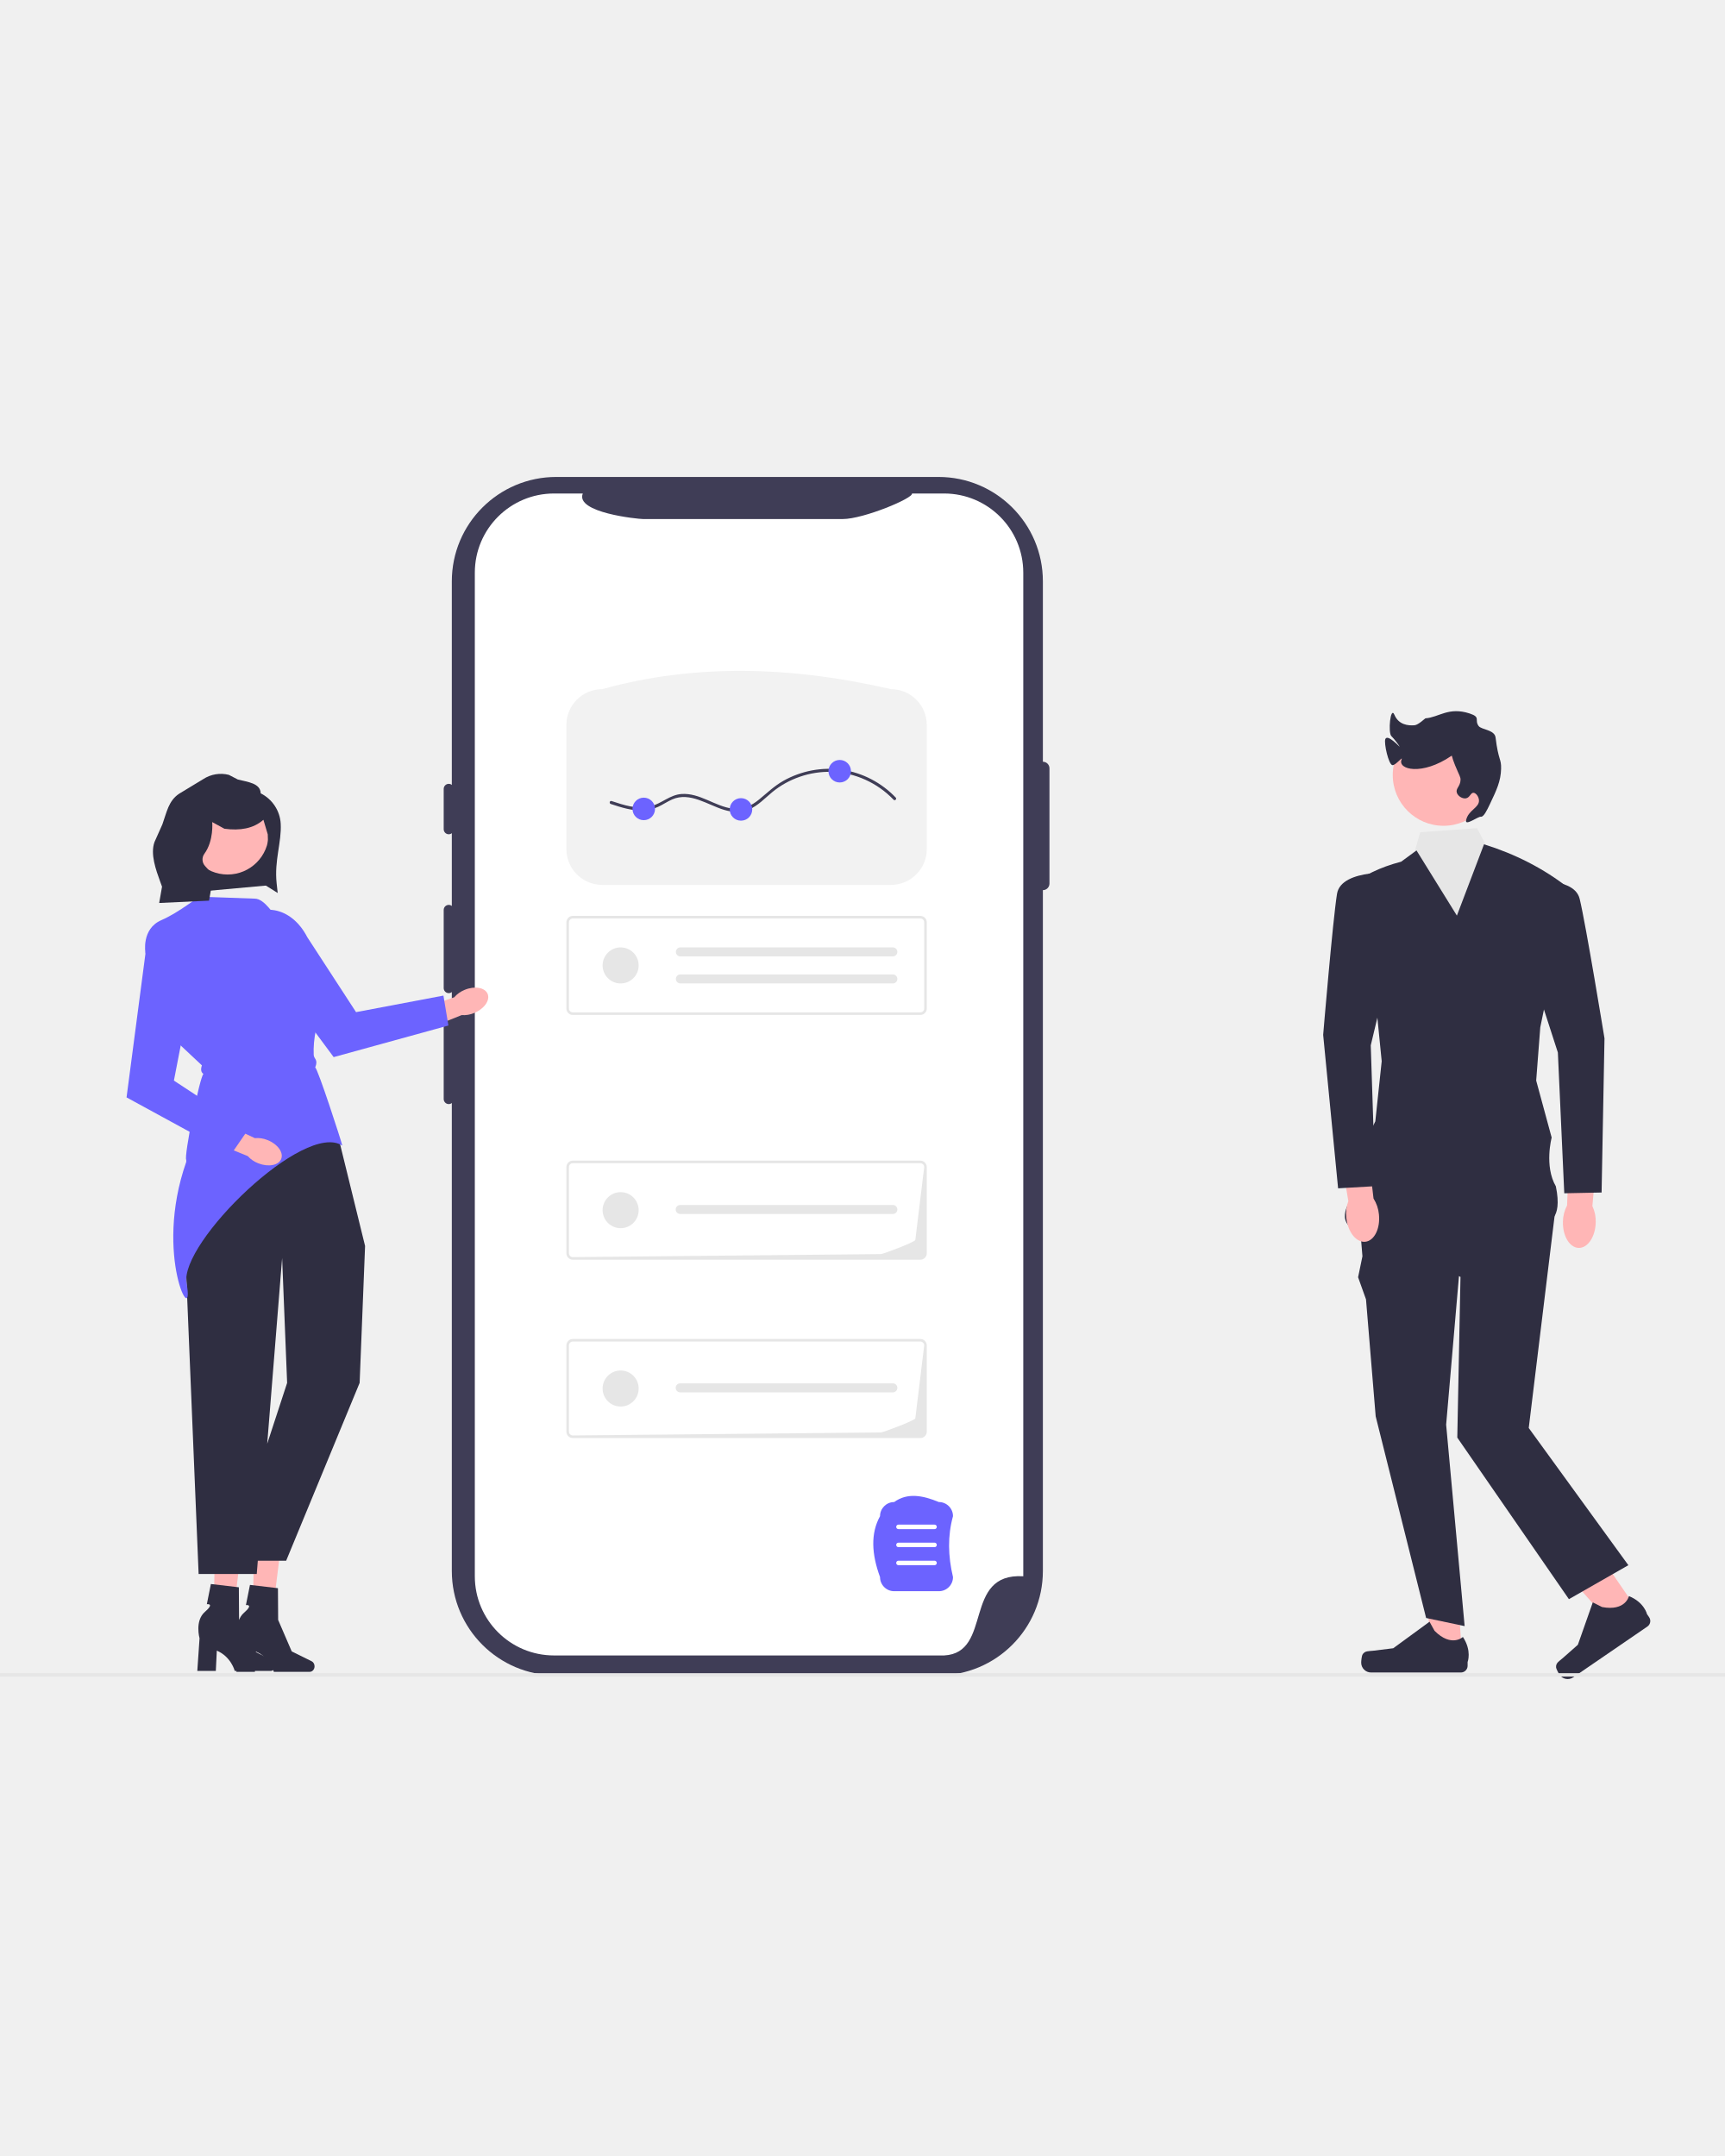
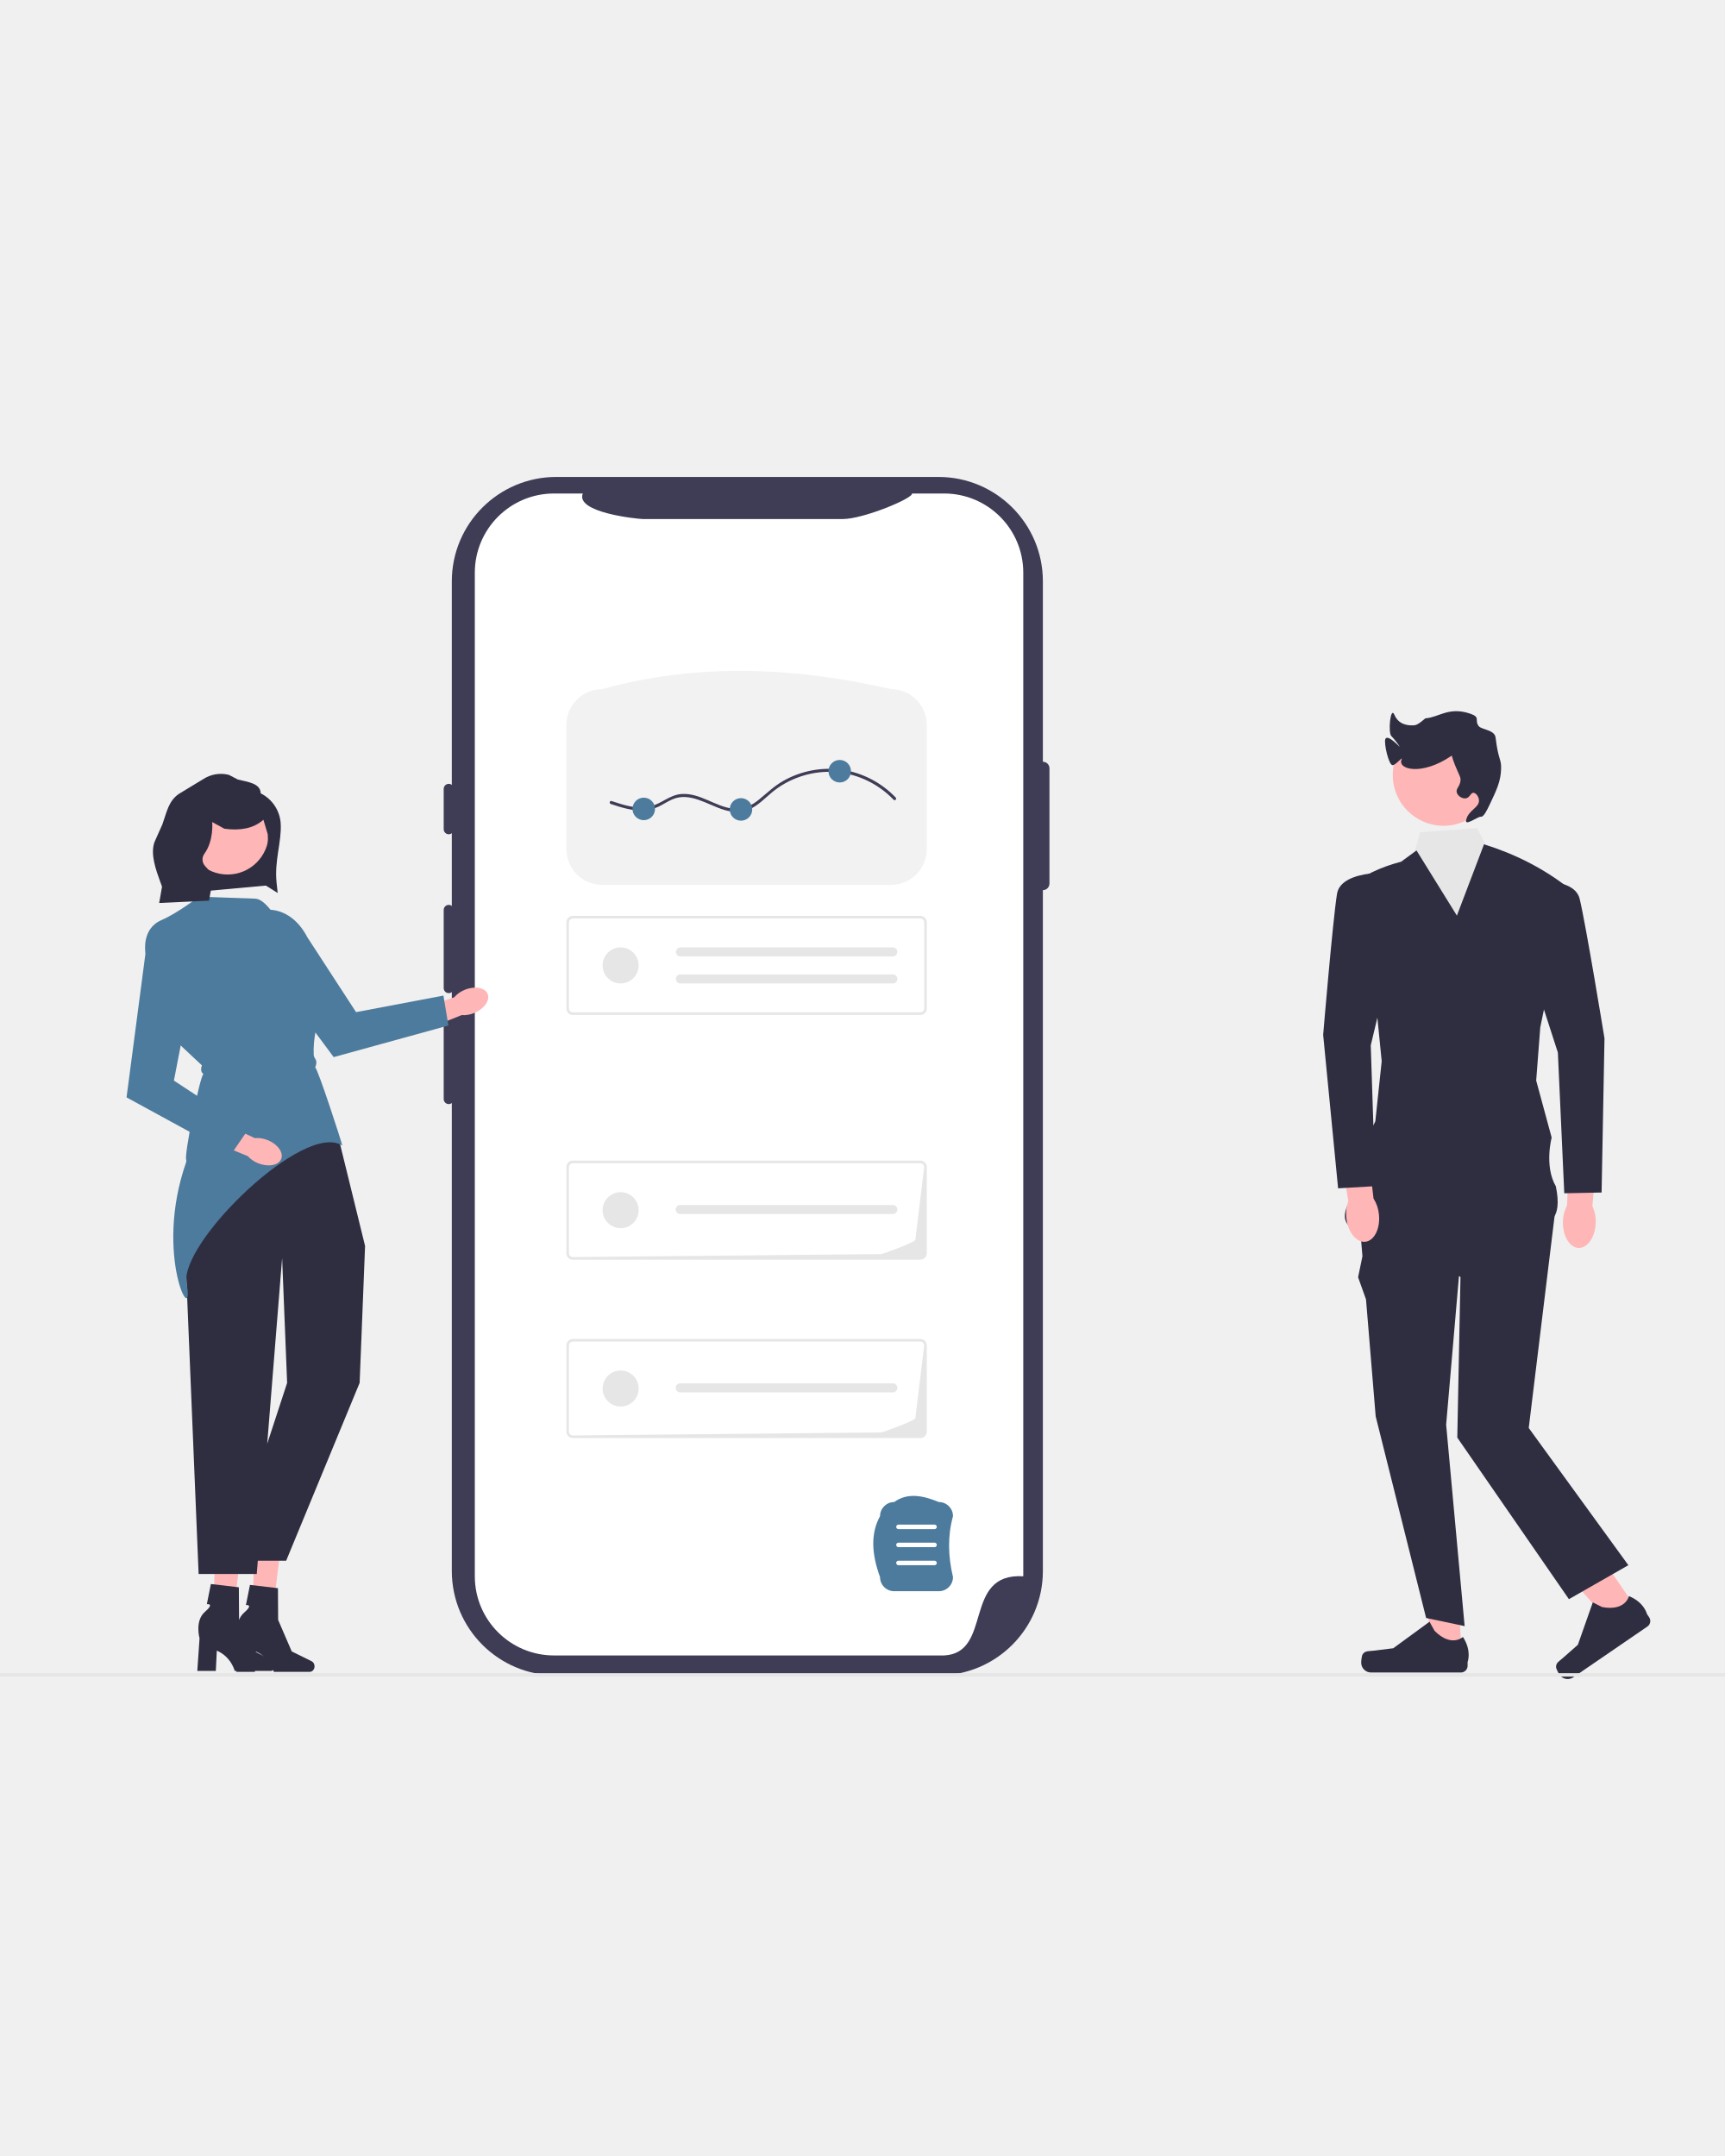
<svg xmlns="http://www.w3.org/2000/svg" id="currentIllo" width="400" height="500" viewBox="0 0 851.034 593.126" class="injected-svg DownloadModal__ImageFile-sc-p17csy-5 iIfSkb grid_media">
  <g>
    <polygon points="106.029 527.613 119.193 527.924 114.22 567.999 105.3 567.789 106.029 527.613" fill="#ffb6b6" />
    <path d="M135.904,586.399l-0-0c0-1.088-.566-2.072-1.44-2.504l-9.824-4.853-6.698-15.535-.101-15.651-13.802-1.623-1.996,9.97s4.11-.613-.964,3.792c-5.074,4.405-2.631,13.024-2.631,13.024l-1.107,16.109h9.134l.49-10.018c7.104,3.014,8.846,10.018,8.846,10.018h17.706c1.319,0,2.389-1.222,2.389-2.729h0l0-0Z" fill="#2f2e41" />
  </g>
  <g>
    <polygon points="125.311 528.054 138.475 528.365 133.503 568.44 124.583 568.23 125.311 528.054" fill="#ffb6b6" />
    <path d="M155.187,586.84l-0-0c0-1.088-.566-2.072-1.44-2.504l-9.824-4.853-6.698-15.535-.101-15.651-13.802-1.623-1.996,9.97s4.11-.613-.964,3.792c-5.074,4.405-2.631,13.024-2.631,13.024l-1.107,16.109h9.134l.49-10.018c7.104,3.014,8.846,10.018,8.846,10.018h17.706c1.319,0,2.389-1.222,2.389-2.729h0l0-0Z" fill="#2f2e41" />
  </g>
  <path d="M110.215,292.991h0l-14.923,35.633c-4.975,11.878-6.551,24.905-4.553,37.626l7.253,175.054h28.677l12.517-155.886,2.47,61.577-28.708,87.732h28.235l36.242-87.733,2.687-67.555-12.876-52.422-57.02-34.028h0Z" fill="#2f2e41" />
  <g>
    <path id="b-846" d="M514.509,140.519h0V51.514C514.509,23.063,491.446,0,462.996,0h-188.574c-28.45-0-51.514,23.063-51.514,51.513v488.291c0,28.45,23.063,51.514,51.514,51.514h188.573c28.45,0,51.514-23.063,51.514-51.514V203.875h0c1.792,0,3.245-1.453,3.245-3.245l.002-56.866c0-1.792-1.453-3.245-3.245-3.245l-0,0Z" fill="#3f3d56" />
    <path id="c-847" d="M504.836,47.23v495.189c-30.105-1.849-14.792,37.818-39.056,39.064h-192.443c-21.579,.003-39.075-17.486-39.082-39.064V47.23c.006-21.578,17.502-39.066,39.08-39.064h14.192c-3.865,9.505,27.328,12.597,29.719,12.6h98.559c10.26-.013,35.014-10.385,34.113-12.6h15.854c21.57,.004,39.056,17.486,39.064,39.056l0,.007h-0Z" fill="#fff" />
    <g>
      <path d="M221.39,151.421c-1.372,0-2.488,1.116-2.488,2.488v19.907c0,1.372,1.116,2.488,2.488,2.488s2.488-1.116,2.488-2.488v-19.907c0-1.372-1.116-2.488-2.488-2.488Z" fill="#3f3d56" />
      <path d="M221.39,211.144c-1.372,0-2.488,1.116-2.488,2.488v38.571c0,1.372,1.116,2.488,2.488,2.488s2.488-1.116,2.488-2.488v-38.571c0-1.372-1.116-2.488-2.488-2.488Z" fill="#3f3d56" />
      <path d="M221.39,265.889c-1.372,0-2.488,1.116-2.488,2.488v38.571c0,1.372,1.116,2.488,2.488,2.488s2.488-1.116,2.488-2.488v-38.571c0-1.372-1.116-2.488-2.488-2.488Z" fill="#3f3d56" />
    </g>
  </g>
  <g>
    <polygon points="808.331 559.842 796.522 567.931 759.701 526.233 777.13 514.295 808.331 559.842" fill="#ffb6b6" />
    <path d="M767.691,587.29h0c.057,.871,1.232,3.003,1.725,3.723h0c1.516,2.213,4.54,2.778,6.753,1.262l36.568-25.053c1.51-1.034,1.895-3.097,.861-4.607l-1.043-1.522s-1.326-5.815-8.914-8.903c0,0-1.603,7.587-13.259,5.409l-4.571-2.298-7.367,20.913-7.494,6.614c-1.64,1.447-3.401,2.28-3.26,4.462l-0,0,0,0Z" fill="#2f2e41" />
  </g>
  <g>
    <polygon points="721.269 581.316 706.956 581.314 700.147 526.105 717.667 528.287 721.269 581.316" fill="#ffb6b6" />
    <path d="M672.23,580.991h0c-.446,.751-.681,3.173-.681,4.046h0c0,2.683,2.175,4.858,4.858,4.858h44.327c1.83,0,3.314-1.484,3.314-3.314v-1.845s2.193-5.547-2.322-12.383c0,0-5.611,5.353-13.995-3.031l-2.472-4.479-17.897,13.089-9.92,1.221c-2.17,.267-4.094-.041-5.211,1.839h-0v0Z" fill="#2f2e41" />
  </g>
  <path id="d-848" d="M671.085,371.505l1.077,13.019-2.143,10.353,3.903,10.915,4.774,57.71,24.884,99.498,19,4-9.121-99.387,7.075-81.978-49.449-14.13Z" fill="#2f2e41" />
  <path id="e-849" d="M751.825,314.985l-72.666,1.009-8.074,55.508,49.449,23.213-1.577,79.276,55.071,79.72,29.331-16.758-49.149-67.7,13.763-112.89-16.148-41.378h0Z" fill="#2f2e41" />
  <path id="f-850" d="M698.034,184.487l-12.82,16.453,6.056,126.155,47.434-1.009,8.074-110.007-10.092-28.259-3.652-6.333-4.367-8.2-28,2-2.633,9.2h-0Z" fill="#e6e6e6" />
  <path id="g-851" d="M679.103,262.504l2.564,25.783-3.15,29.67-3.937,8.044-9,32s-9.185,13.994,11,15,86.346-5.541,86.346-5.541c0,0,8.249-.203,4.654-17.459-5.807-9.98-2.063-24.044-2.063-24.044l-7.637-28.136,2.018-26.24,14.13-68.629c-12.549-9.862-26.604-16.92-41.884-21.7l-13.383,35.19-19.925-32.162-7.569,5.551c-10.209,2.677-19.194,6.794-26.3,13.12l14.136,59.553Z" fill="#2f2e41" />
  <path id="h-852" d="M439.546,201.291h-142.435c-9.763-.011-17.675-7.923-17.686-17.686v-61.225c.011-9.763,7.923-17.675,17.686-17.686,45.45-12.592,93.118-11.412,142.435,0,9.763,.012,17.674,7.923,17.685,17.686v61.225c-.011,9.763-7.922,17.674-17.685,17.686h-0Z" fill="#f2f2f2" />
  <g id="i" transform="translate(0 -32.533)">
    <path id="j-853" d="M454.057,297.99h-171.456c-1.753-.002-3.173-1.422-3.175-3.175v-42.53c.002-1.753,1.422-3.173,3.175-3.175h171.456c1.753,.002,3.173,1.422,3.175,3.175v42.531c-.002,1.753-1.422,3.173-3.175,3.175v-.001Zm-171.456-47.61c-1.052,.001-1.904,.853-1.905,1.905v42.531c.001,1.052,.853,1.904,1.905,1.905h171.456c1.052-.001,1.904-.853,1.905-1.905v-42.531c-.001-1.052-.853-1.904-1.905-1.905h-171.456Z" fill="#e6e6e6" />
    <path id="k-854" d="M335.625,264.656c-1.227,.026-2.201,1.042-2.176,2.269,.025,1.191,.985,2.15,2.176,2.176h104.778c1.227,.047,2.26-.91,2.307-2.137,.047-1.227-.91-2.26-2.137-2.306h-104.948v-.002Z" fill="#e6e6e6" />
    <path id="l-855" d="M335.625,277.995c-1.227,.026-2.201,1.042-2.176,2.269,.025,1.191,.985,2.15,2.176,2.176h104.778c1.227,.047,2.26-.91,2.307-2.137,.047-1.227-.91-2.26-2.137-2.306h-104.948v-.002Z" fill="#e6e6e6" />
    <circle id="m" cx="306.192" cy="273.551" r="8.891" fill="#e6e6e6" />
  </g>
  <g id="n" transform="translate(0 0.223)">
    <path id="o-856" d="M454.057,473.99h-171.456c-1.753-.002-3.173-1.422-3.175-3.175v-42.53c.002-1.753,1.422-3.173,3.175-3.175h171.456c1.753,.002,3.173,1.422,3.175,3.175v42.531c-.002,1.753-1.422,3.173-3.175,3.175v-.001Zm-171.456-47.61c-1.052,.001-1.904,.853-1.905,1.905v42.531c.001,1.052,.853,1.904,1.905,1.905l151.979-1.498c1.052-.001,16.999-5.948,17-7l4.382-35.938c-.001-1.052-.853-1.904-1.905-1.905h-171.456Z" fill="#e6e6e6" />
    <path id="p-857" d="M335.625,446.996c-1.227-.026-2.244,.948-2.269,2.176s.948,2.244,2.176,2.269c.031,.001,.063,.001,.094,0h104.778c1.227,.047,2.26-.91,2.307-2.136,.047-1.227-.91-2.26-2.137-2.307h-104.948v-.002Z" fill="#e6e6e6" />
    <circle id="q" cx="306.192" cy="449.551" r="8.891" fill="#e6e6e6" />
  </g>
  <g id="r" transform="translate(0 0.223)">
    <path id="s-858" d="M454.057,385.99h-171.456c-1.753-.002-3.173-1.422-3.175-3.175v-42.53c.002-1.753,1.422-3.173,3.175-3.175h171.456c1.753,.002,3.173,1.422,3.175,3.175v42.531c-.002,1.753-1.422,3.173-3.175,3.175v-.001Zm-171.456-47.61c-1.052,.001-1.904,.853-1.905,1.905v42.531c.001,1.052,.853,1.904,1.905,1.905l151.979-1.498c1.052-.001,16.999-5.948,17-7l4.382-35.938c-.001-1.052-.853-1.904-1.905-1.905h-171.456Z" fill="#e6e6e6" />
    <path id="t-859" d="M335.625,358.996c-1.227-.026-2.244,.948-2.269,2.176s.948,2.244,2.176,2.269c.031,.001,.063,.001,.094,0h104.778c1.227,.047,2.26-.91,2.307-2.136,.047-1.227-.91-2.26-2.137-2.307h-104.948v-.002Z" fill="#e6e6e6" />
    <circle id="u" cx="306.192" cy="361.551" r="8.891" fill="#e6e6e6" />
  </g>
  <g>
    <circle cx="712.17" cy="147.071" r="25.049" fill="#ffb6b6" />
    <path d="M730.567,167.652c1.38,.235,3-3.109,4.547-6.366,3.24-6.819,5.3-11.153,5.457-17.28,.134-5.222-1.317-3.851-2.728-15.461-.465-3.829-7.007-3.822-8.339-5.64-2.249-3.071,1.202-4.338-4.394-6.183-10.481-3.456-15.221,1.913-21.877,2.375-.168,.012-3.468,3.239-5.311,3.406-3.229,.292-7.887-.211-9.975-5.13-1.953-4.6-3.246,8.842-1.501,10.505,1.482,1.412,4.038,4.957,4.103,5.215,.074,.292-6.077-6.522-7.104-3.714-.739,2.021,1.587,12.418,3.466,12.809,1.571,.327,5.414-4.853,4.547-2.728-2.011,4.926,10.081,8.07,24.556-1.819,.513-.351,.028,.209,1.819,4.547,2.258,5.472,2.768,5.769,2.728,7.276-.085,3.263-2.535,4.223-1.819,6.366,.58,1.736,2.846,3.079,4.547,2.728,1.919-.396,2.249-2.771,3.638-2.728,1.19,.036,2.603,1.829,2.728,3.638,.265,3.811-5.378,4.86-6.366,10.004-.558,2.903,6.008-2.035,7.276-1.819Z" fill="#2f2e41" />
  </g>
  <g>
    <path id="v-860" d="M787.255,367.879h0c.108-2.805-.456-5.595-1.647-8.137l2.58-29.233-13.95-.82-1.114,29.747c-1.316,2.48-2.019,5.238-2.051,8.045-.175,7.022,3.306,12.804,7.773,12.916s8.232-5.491,8.407-12.512l.002-.007Z" fill="#ffb6b6" />
    <path id="w-861" d="M757.58,250l11,34,3.158,69.441,18.414-.376,1.429-76.065s-9.177-56.205-12.25-68.838c-3.073-12.633-31.407-7.951-31.407-7.951l9.656,49.79v-0Z" fill="#2f2e41" />
  </g>
  <path d="M301.32,161.356c5.202,1.727,10.656,3.476,16.209,3.181,2.527-.134,4.958-.737,7.25-1.809,2.351-1.099,4.499-2.592,6.879-3.634,8.746-3.828,17.419,2.711,25.575,5.166,4.069,1.225,8.349,1.518,12.329-.188,4.398-1.884,7.715-5.48,11.336-8.482,8.118-6.731,18.711-10.361,29.248-10.086,11.559,.301,22.747,5.406,30.707,13.757,.667,.7,1.727-.362,1.061-1.061-6.956-7.298-16.33-12.219-26.311-13.71-10.003-1.494-20.387,.502-29.183,5.484-4.451,2.521-8.021,5.971-11.941,9.192-3.818,3.136-8.063,5.157-13.097,4.49-8.672-1.148-16.131-7.831-25.125-7.225-5.744,.387-9.847,4.709-15.252,6.087-6.448,1.644-13.188-.584-19.284-2.608-.918-.305-1.312,1.143-.399,1.446h0l-0-0Z" fill="#3f3d56" />
-   <circle id="x" cx="317.602" cy="163.793" r="5.556" fill="#6c63ff" />
-   <circle id="y" cx="365.566" cy="164.039" r="5.556" fill="#6c63ff" />
-   <circle id="a`" cx="414.276" cy="145.192" r="5.556" fill="#6c63ff" />
-   <path id="aa-862" d="M91.886,337.949c-16.427,46.772,4.503,83.62,.159,59.85-3.63-19.865,58.223-80.315,76.841-67.85-.39-2.017-12.224-38.387-13.384-38.555,1.623-4.087-.639-4.126-.731-6.22-.352-8.088,1.528-16.484,5.19-25.125,2.4-6.676,2.442-12.412,.116-17.037-2.001-3.801-5.364-6.707-9.415-8.137l-12.2-14.734c-3.178-3.835-7.865-12.11-12.845-12.079l-26.733-.955c-.764-.459-10.151,7.613-19.291,11.574-9.913,4.3-7.868,16.036-7.843,16.186l.023,.14,.109,.1,14.571,42.888,13.165,12.338c-.667,1.934-.5,3.386,.749,4.219-1.793,1.326-9.769,41.007-8.481,42.397v1h0Z" fill="#6c63ff" />
+   <circle id="x" cx="317.602" cy="163.793" r="5.556" fill="#4D7B9D" />
+   <circle id="y" cx="365.566" cy="164.039" r="5.556" fill="#4D7B9D" />
+   <circle id="a`" cx="414.276" cy="145.192" r="5.556" fill="#4D7B9D" />
+   <path id="aa-862" d="M91.886,337.949c-16.427,46.772,4.503,83.62,.159,59.85-3.63-19.865,58.223-80.315,76.841-67.85-.39-2.017-12.224-38.387-13.384-38.555,1.623-4.087-.639-4.126-.731-6.22-.352-8.088,1.528-16.484,5.19-25.125,2.4-6.676,2.442-12.412,.116-17.037-2.001-3.801-5.364-6.707-9.415-8.137l-12.2-14.734c-3.178-3.835-7.865-12.11-12.845-12.079l-26.733-.955c-.764-.459-10.151,7.613-19.291,11.574-9.913,4.3-7.868,16.036-7.843,16.186l.023,.14,.109,.1,14.571,42.888,13.165,12.338c-.667,1.934-.5,3.386,.749,4.219-1.793,1.326-9.769,41.007-8.481,42.397v1h0Z" fill="#4D7B9D" />
  <g>
    <path id="ab-863" d="M229.25,253.07c-1.988,.793-3.757,2.051-5.159,3.668l-21.17,7.257,3.748,9.972,21.071-8.435c2.135,.149,4.275-.215,6.241-1.062,4.947-2.053,7.9-6.269,6.592-9.417s-6.376-4.036-11.323-1.983h0v-0Z" fill="#ffb6b6" />
-     <path id="ac-864" d="M116.321,221.067h0l48.295,65.19,56.611-15.59-2.461-14.768-43.108,8.165-24.049-36.972c-7.853-15.18-23.331-18.237-35.288-6.026v.001Z" fill="#6c63ff" />
+     <path id="ac-864" d="M116.321,221.067h0l48.295,65.19,56.611-15.59-2.461-14.768-43.108,8.165-24.049-36.972c-7.853-15.18-23.331-18.237-35.288-6.026v.001Z" fill="#4D7B9D" />
  </g>
  <g>
-     <path d="M463.186,549.787h-22.039c-3.849,0-6.98-3.132-6.98-6.98-4.178-11.351-4.705-21.533,0-30.039,0-3.849,3.131-6.98,6.98-6.98,6.517-4.727,14.115-3.292,22.039,0,3.849,0,6.98,3.132,6.98,6.98-2.674,9.624-2.481,19.665,0,30.039,0,3.849-3.131,6.98-6.98,6.98Z" fill="#6c63ff" />
+     <path d="M463.186,549.787h-22.039c-3.849,0-6.98-3.132-6.98-6.98-4.178-11.351-4.705-21.533,0-30.039,0-3.849,3.131-6.98,6.98-6.98,6.517-4.727,14.115-3.292,22.039,0,3.849,0,6.98,3.132,6.98,6.98-2.674,9.624-2.481,19.665,0,30.039,0,3.849-3.131,6.98-6.98,6.98Z" fill="#4D7B9D" />
    <g>
      <path id="ad-865" d="M461.055,519.156h-17.8c-.614,0-1.112-.498-1.112-1.112s.498-1.112,1.112-1.112h17.8c.614,0,1.112,.498,1.112,1.112s-.498,1.112-1.112,1.112h0Z" fill="#fff" />
      <path id="ae-866" d="M461.055,528.054h-17.8c-.614,0-1.112-.498-1.112-1.112s.498-1.112,1.112-1.112h17.8c.614,0,1.112,.498,1.112,1.112s-.498,1.112-1.112,1.112h0Z" fill="#fff" />
      <path id="af-867" d="M461.055,536.953h-17.8c-.614,0-1.112-.498-1.112-1.112s.498-1.112,1.112-1.112h17.8c.614,0,1.112,.498,1.112,1.112s-.498,1.112-1.112,1.112h0Z" fill="#fff" />
    </g>
  </g>
  <rect id="ag" y="590.23" width="851.034" height="1.683" fill="#e6e6e6" />
  <g>
    <path id="ah-868" d="M664.204,365.547c.723,6.986,4.914,12.277,9.359,11.816,4.445-.461,7.463-6.497,6.74-13.484-.251-2.796-1.167-5.491-2.673-7.861l-3.435-29.569-13.843,1.907,4.856,28.942c-.989,2.627-1.334,5.453-1.006,8.241h0l.003,.007Z" fill="#ffb6b6" />
    <path id="ai-869" d="M684.574,245.703l5.736-50.392s-28.613-2.453-30.689,10.381c-2.076,12.834-6.833,69.585-6.833,69.585l7.368,75.72,18.387-1.064-2.278-69.475,8.31-34.756v0Z" fill="#2f2e41" />
  </g>
  <polygon points="131.845 201.557 93.186 205.077 92.045 164.897 134.162 163.701 131.845 201.557" fill="#2f2e41" />
  <circle cx="112.296" cy="175.875" r="20.288" fill="#ffb6b6" />
  <path d="M128.617,156.107c-.143-5.034-6.407-5.579-11.287-6.822l-4.426-2.297c-4.344-1.106-8.953-.328-12.694,2.142l-11.801,7.149c-5.299,3.499-6.141,9.155-8.295,15.128l-3.9,8.744c-2.121,5.88,.682,13.671,2.826,19.543l.899,2.46-1.405,8.052,24.593-1.149,2.186-12.431-4.198-4.719c-1.489-1.674-1.61-4.16-.29-5.971h0c4.749-6.514,3.868-15.643,3.868-15.643l6.01,3.278c3.949,.539,7.467,.48,10.564-.167,3.405-.712,6.299-2.134,8.69-4.255l2.143,7.206c.552,8.969-1.124,11.35-9.118,20.123l14.019,8.801-.518-4.763c-1.233-11.33,2.527-20.265,2-29.486-.364-6.376-4.157-12.057-9.864-14.925h-0Z" fill="#2f2e41" />
  <g>
    <path id="aj-870" d="M131.975,327.18c-1.981-.811-4.127-1.136-6.259-.947l-20.267-9.492-4.234,9.776,21.014,8.576c1.432,1.591,3.224,2.816,5.226,3.573,4.984,1.961,10.037,.981,11.284-2.191s-1.781-7.333-6.765-9.294h0Z" fill="#ffb6b6" />
-     <path id="ak-871" d="M73.003,225.694h0l-10.569,80.439,51.544,28.127,8.492-12.33-36.674-24.083,8.397-43.299c4.901-16.373-4.105-29.327-21.189-28.854l-.001,.001Z" fill="#6c63ff" />
+     <path id="ak-871" d="M73.003,225.694h0l-10.569,80.439,51.544,28.127,8.492-12.33-36.674-24.083,8.397-43.299c4.901-16.373-4.105-29.327-21.189-28.854l-.001,.001Z" fill="#4D7B9D" />
  </g>
</svg>
